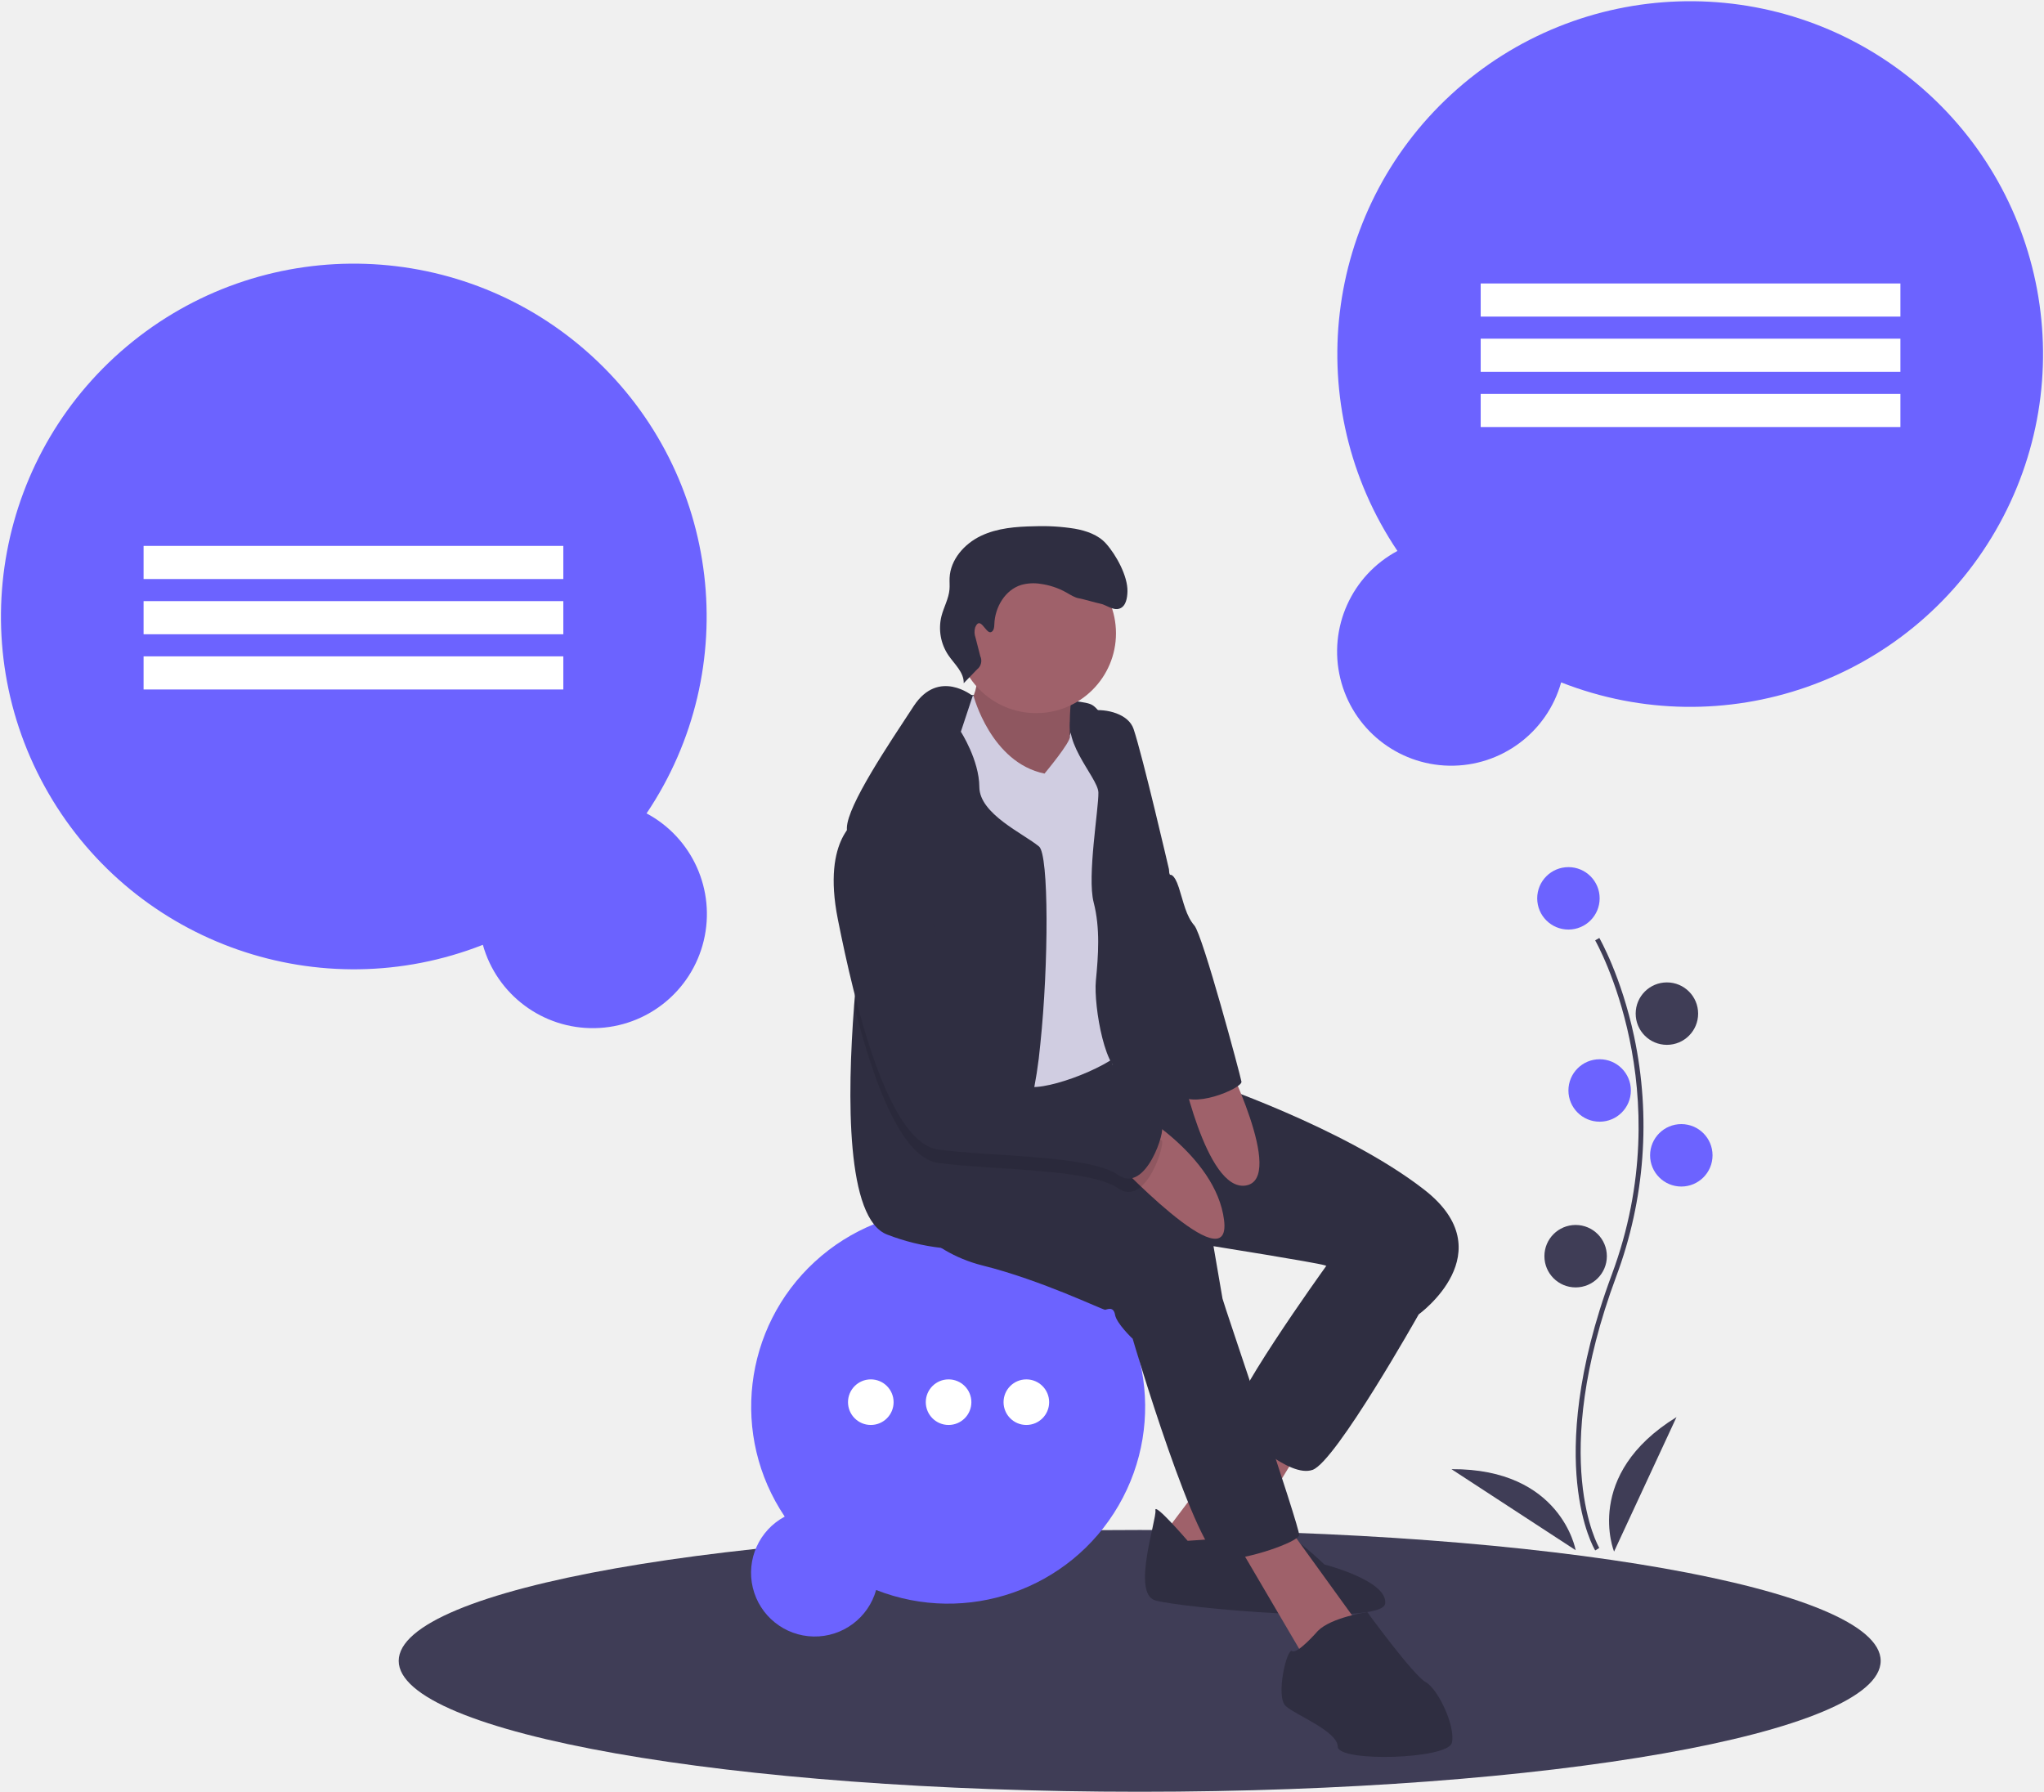
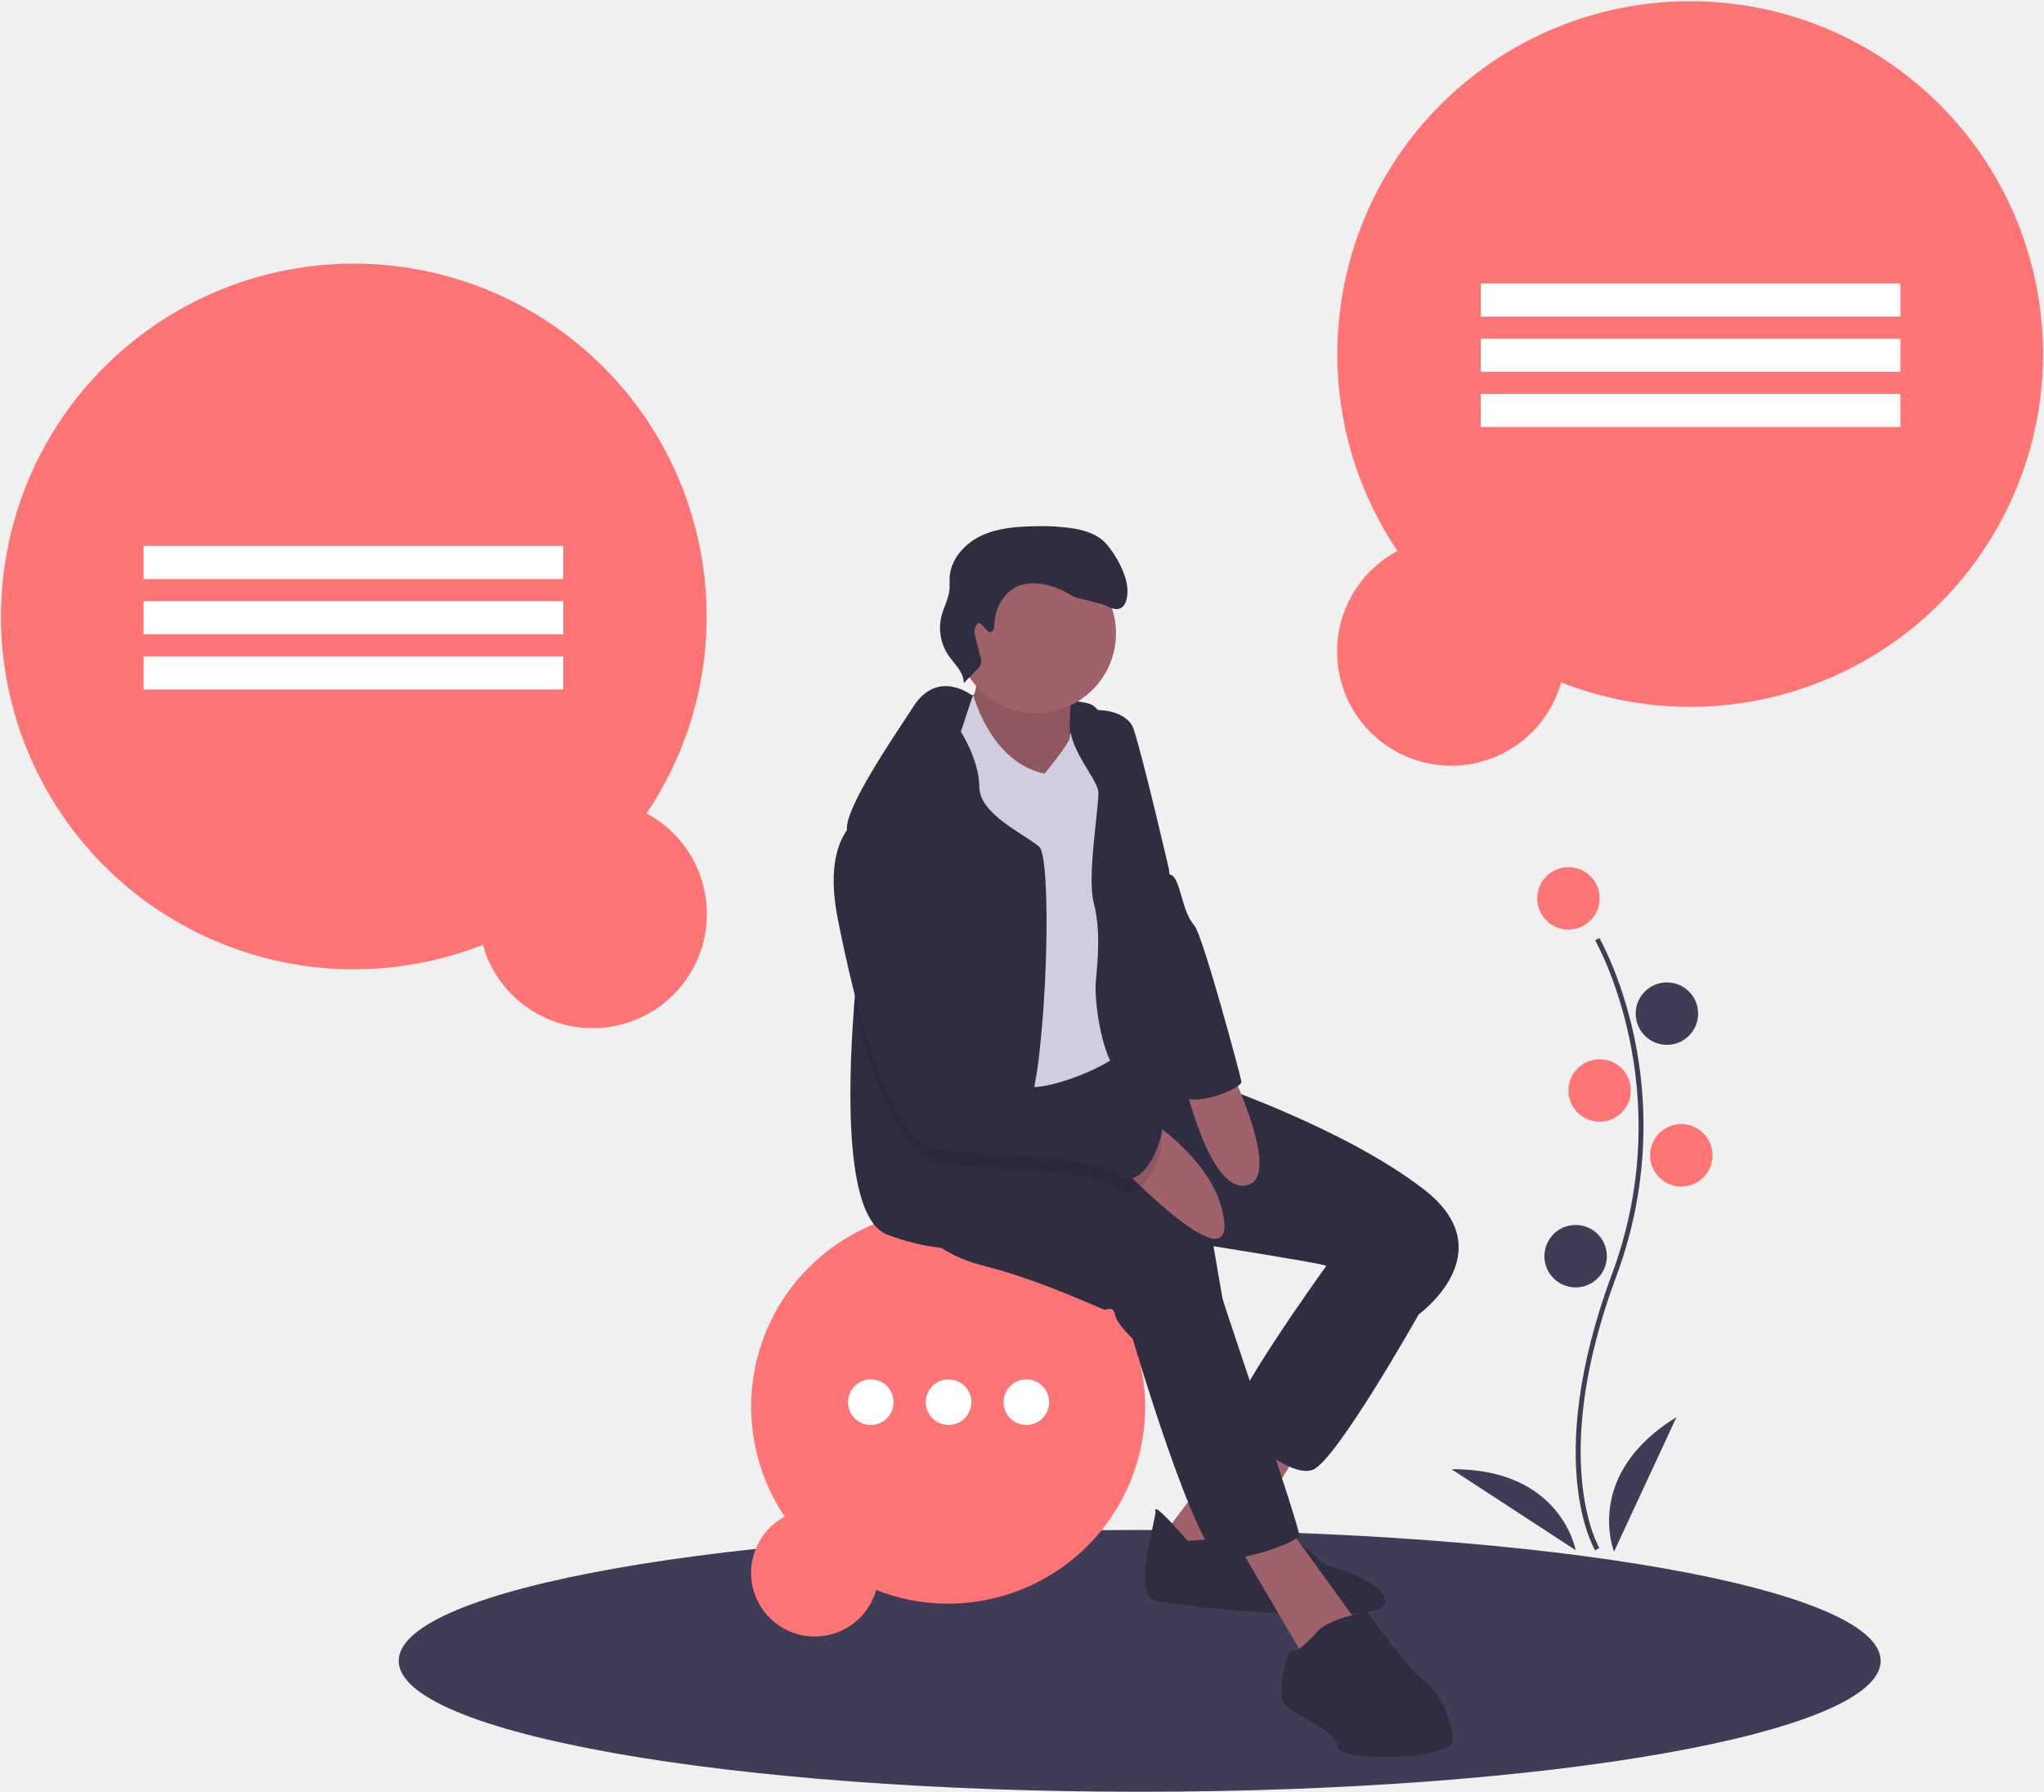
<svg xmlns="http://www.w3.org/2000/svg" id="bafbdcdd-db4a-4743-9ceb-46364dc67d6e" data-name="Layer 1" width="851" height="746.054" viewBox="0 0 851 746.054">
  <ellipse cx="474.5" cy="691.554" rx="308.5" ry="54.5" fill="#3f3d56" />
-   <path d="M443.693,415.653A146.9,146.9,0,1,0,375.535,470.378a47.518,47.518,0,1,0,68.159-54.725Z" transform="translate(-174.5 -76.9729)" fill="#6c63ff" />
+   <path d="M443.693,415.653A146.9,146.9,0,1,0,375.535,470.378a47.518,47.518,0,1,0,68.159-54.725Z" transform="translate(-174.5 -76.9729)" fill="#ff7575" />
  <rect x="59.782" y="227.304" width="174.746" height="13.796" fill="#fff" />
  <rect x="59.782" y="250.297" width="174.746" height="13.796" fill="#fff" />
  <rect x="59.782" y="273.29" width="174.746" height="13.796" fill="#fff" />
-   <path d="M756.307,306.379a146.9,146.9,0,1,1,68.159,54.725,47.518,47.518,0,1,1-68.159-54.725Z" transform="translate(-174.5 -76.9729)" fill="#6c63ff" />
+   <path d="M756.307,306.379a146.9,146.9,0,1,1,68.159,54.725,47.518,47.518,0,1,1-68.159-54.725Z" transform="translate(-174.5 -76.9729)" fill="#ff7575" />
  <rect x="790.973" y="195.003" width="174.746" height="13.796" transform="translate(1582.191 326.829) rotate(-180)" fill="#fff" />
  <rect x="790.973" y="217.996" width="174.746" height="13.796" transform="translate(1582.191 372.8147) rotate(-180)" fill="#fff" />
  <rect x="790.973" y="240.989" width="174.746" height="13.796" transform="translate(1582.191 418.8005) rotate(-180)" fill="#fff" />
-   <path d="M501.213,708.464a82.013,82.013,0,1,1,38.052,30.553,26.529,26.529,0,1,1-38.052-30.553Z" transform="translate(-174.5 -76.9729)" fill="#6c63ff" />
+   <path d="M501.213,708.464a82.013,82.013,0,1,1,38.052,30.553,26.529,26.529,0,1,1-38.052-30.553Z" transform="translate(-174.5 -76.9729)" fill="#ff7575" />
  <circle cx="362.551" cy="583.84" r="9.491" fill="#fff" />
  <circle cx="394.932" cy="583.84" r="9.491" fill="#fff" />
  <circle cx="427.312" cy="583.84" r="9.491" fill="#fff" />
  <path d="M578.936,366.381s42.346,1.151,49.34,3.696,10.121,20.74,10.121,20.74l-32.879,10.334-24.592-1.393-18.508,1.308L572.753,374Z" transform="translate(-174.5 -76.9729)" fill="#2f2e41" />
  <path d="M580.763,352.486s2.786,10.761-3.397,18.38S603.947,405.635,603.947,405.635l17.285-2.971s-3.81-33.064,1.308-41.437S580.763,352.486,580.763,352.486Z" transform="translate(-174.5 -76.9729)" fill="#9f616a" />
  <path d="M580.763,352.486s2.786,10.761-3.397,18.38S603.947,405.635,603.947,405.635l17.285-2.971s-3.81-33.064,1.308-41.437S580.763,352.486,580.763,352.486Z" transform="translate(-174.5 -76.9729)" opacity="0.1" />
  <polygon points="521.22 590.132 483.081 640.709 509.109 655.905 544.931 597.296 521.22 590.132" fill="#9f616a" />
  <path d="M668.968,718.535s-14.044-16.319-13.419-12.68-9.993,34.5-.114,37.485,94.601,10.903,95.766,1.336S725.927,728.414,725.927,728.414s-15.708-15.096-19.19-13.561S668.968,718.535,668.968,718.535Z" transform="translate(-174.5 -76.9729)" fill="#2f2e41" />
  <polygon points="512.663 638.435 543.126 690.333 566.125 677.014 535.407 634.525 512.663 638.435" fill="#9f616a" />
  <path d="M735.252,591.936l-9.041,12.793s-43.1,59.859-38.522,64.692,23.64,23.099,33.334,19.56S765.16,624.261,765.16,624.261l-8.984-35.921Z" transform="translate(-174.5 -76.9729)" fill="#2f2e41" />
  <path d="M549.59,579.826s9.652,18.01,34.116,24.108,50.023,18.565,50.932,18.408,3.483-1.535,4.108,2.104,7.335,9.979,7.335,9.979,27.023,91.829,37.343,91.928,31.529-7.292,31.969-10.178-31.6-96.662-31.913-98.481L679.728,595.86s42.375,6.766,46.327,7.96S765.16,624.261,765.16,624.261s35.836-25.829,2.317-51.913-91.132-45.218-91.132-45.218l-20.669-5.814-18.013-1.075-2.652-10.171-42.662,2.461-44.521,18.892Z" transform="translate(-174.5 -76.9729)" fill="#2f2e41" />
  <circle cx="431.395" cy="263.7" r="33.232" fill="#9f616a" />
  <path d="M575.83,367.383l3.997-.687s7.219,27.795,29.551,32.386c0,0,11.019-13.2,10.549-15.428s8.727-14.111,13.617-7.458-1.194,123.841,2.914,125.945,12.921,4.336,5.828,12.111-35.267,18.238-41.508,14.627-18.991-34.201-24.507-44.493-14.343-45.303-14.343-45.303-11.273-38.338-4.336-47.023S575.83,367.383,575.83,367.383Z" transform="translate(-174.5 -76.9729)" fill="#d0cde1" />
  <path d="M607.635,511.654a189.572,189.572,0,0,1-3.807,24.268c-1.63,6.508-3.527,10.437-5.693,10.27-5.526-.413-8.037,7.691-9.332,17.035-1.384,9.913-1.384,21.221-2.143,25.217-1.005,5.28-7.434,9.31-20.283,8.127a90.659,90.659,0,0,1-22.348-5.481c-17.347-6.307-16.834-57.455-13.931-95.409,1.775-23.263,4.443-41.582,4.443-41.582s-5.269-15.717-6.954-26.49a35.211,35.211,0,0,1-.502-5.95c.257-9.41,17.436-34.839,27.818-50.679,10.393-15.84,24.57-4.22,24.57-4.22l-4.934,14.891s7.647,11.799,7.702,23.029,18.307,19.334,24.86,24.77C611.218,432.866,611.117,478.466,607.635,511.654Z" transform="translate(-174.5 -76.9729)" fill="#2f2e41" />
  <path d="M622.064,372.081s1.198,1.416,6.681.725c6.576-.828,15.618,1.447,17.719,7.726,3.852,11.514,14.713,58.352,14.713,58.352s4.521,53.548,6.553,65.375,1.024,22.303,3.028,28.515-19.787-11.585-27.819-9.268-13.192-27.705-12.182-38.181,1.862-21.863-.924-32.623,2.153-39.24,1.969-45.765S614.092,383.967,622.064,372.081Z" transform="translate(-174.5 -76.9729)" fill="#2f2e41" />
  <path d="M645.578,538.507s35.186,19.196,38.553,46.518S637.069,558.57,637.069,558.57Z" transform="translate(-174.5 -76.9729)" fill="#9f616a" />
  <path d="M665.664,519.132s10.782,54.345,27.577,51.458-9.382-54.585-9.382-54.585Z" transform="translate(-174.5 -76.9729)" fill="#9f616a" />
  <path d="M723.184,756.048s-8.6,9.908-10.732,8.401-7.036,19.005-2.615,22.929,21.45,10.363,21.635,16.887,45.857,5.231,47.492-1.606-5.729-22.431-10.903-25.288-24.306-29.155-24.306-29.155S728.77,750.405,723.184,756.048Z" transform="translate(-174.5 -76.9729)" fill="#2f2e41" />
  <path d="M639.973,571.743c-8.16-5.76-30.943-7.189-51.171-8.517-8.874-.569-17.258-1.127-23.699-2.032-6.207-.86-11.788-6.53-16.744-14.981-7.513-12.804-13.585-32.004-18.262-50.534,1.775-23.263,4.443-41.582,4.443-41.582s-5.269-15.717-6.954-26.49a14.176,14.176,0,0,1,4.487-4.041c21.455-9.209,41.939,81.422,44.54,95.644.045.234.078.458.112.647,1.261,7.323,14.891,13.585,27.103,16.063,7.524,1.529,14.523,1.63,17.749-.357,8.473-5.202,34.527,15.617,36.503,16.209C660.055,552.376,651.694,580.037,639.973,571.743Z" transform="translate(-174.5 -76.9729)" opacity="0.1" />
  <path d="M532.077,417.988s-15.594,7.363-8.742,41.778,20.655,92.923,41.764,95.851,63.143,2.26,74.87,10.547,20.086-19.375,18.11-19.972-28.032-21.408-36.504-16.205-42.815-3.881-44.848-15.707S553.882,408.621,532.077,417.988Z" transform="translate(-174.5 -76.9729)" fill="#2f2e41" />
  <path d="M644.446,401.484l17.138,39.767s1.725-.861,3.73,5.351,2.943,11.67,6.454,15.75,19.134,62.276,19.603,65.005-21.577,12.138-26.503,4.555S644.446,401.484,644.446,401.484Z" transform="translate(-174.5 -76.9729)" fill="#2f2e41" />
  <path d="M586.988,340.21c1.274-.34,1.461-2.031,1.503-3.348.229-7.055,4.477-14.295,11.231-16.349a18.881,18.881,0,0,1,7.959-.438,30.145,30.145,0,0,1,10.778,3.596c1.759.989,3.484,2.18,5.48,2.482,1.318.2,7.023,1.858,8.335,2.092,2.885.513,5.566,3.094,8.334,2.134,2.648-.919,3.235-4.348,3.299-7.15.146-6.385-4.701-15.221-8.97-19.971-3.24-3.604-8.118-5.268-12.886-6.133a85.79,85.79,0,0,0-16.853-1.025c-7.631.136-15.474.725-22.355,4.027s-12.661,9.873-12.991,17.499c-.069,1.588.095,3.183-.038,4.768-.326,3.865-2.378,7.356-3.341,11.113a20.335,20.335,0,0,0,2.84,16.25c2.554,3.758,6.568,7.157,6.42,11.699l5.537-5.737a4.547,4.547,0,0,0,1.352-5.556l-1.96-7.645a6.898,6.898,0,0,1-.17-4.255C582.593,333.07,584.865,340.777,586.988,340.21Z" transform="translate(-174.5 -76.9729)" fill="#2f2e41" />
  <path d="M838.646,722.549c-.229-.375-5.641-9.41-7.517-28.172-1.721-17.213-.614-46.227,14.433-86.698,28.506-76.671-6.569-138.533-6.928-139.149l1.73-1.004c.091.156,9.142,15.929,14.488,41.044a179.061,179.061,0,0,1-7.416,99.807c-28.457,76.54-7.301,112.773-7.084,113.131Z" transform="translate(-174.5 -76.9729)" fill="#3f3d56" />
-   <circle cx="653" cy="374.054" r="13" fill="#6c63ff" />
+   <circle cx="653" cy="374.054" r="13" fill="#ff7575" />
  <circle cx="694" cy="422.054" r="13" fill="#3f3d56" />
-   <circle cx="666" cy="454.054" r="13" fill="#6c63ff" />
-   <circle cx="700" cy="481.054" r="13" fill="#6c63ff" />
+   <circle cx="666" cy="454.054" r="13" fill="#ff7575" />
+   <circle cx="700" cy="481.054" r="13" fill="#ff7575" />
  <circle cx="656" cy="523.054" r="13" fill="#3f3d56" />
  <path d="M846.5,723.027s-13-32,26-56Z" transform="translate(-174.5 -76.9729)" fill="#3f3d56" />
  <path d="M830.512,722.447s-5.916-34.029-51.709-33.738Z" transform="translate(-174.5 -76.9729)" fill="#3f3d56" />
</svg>
